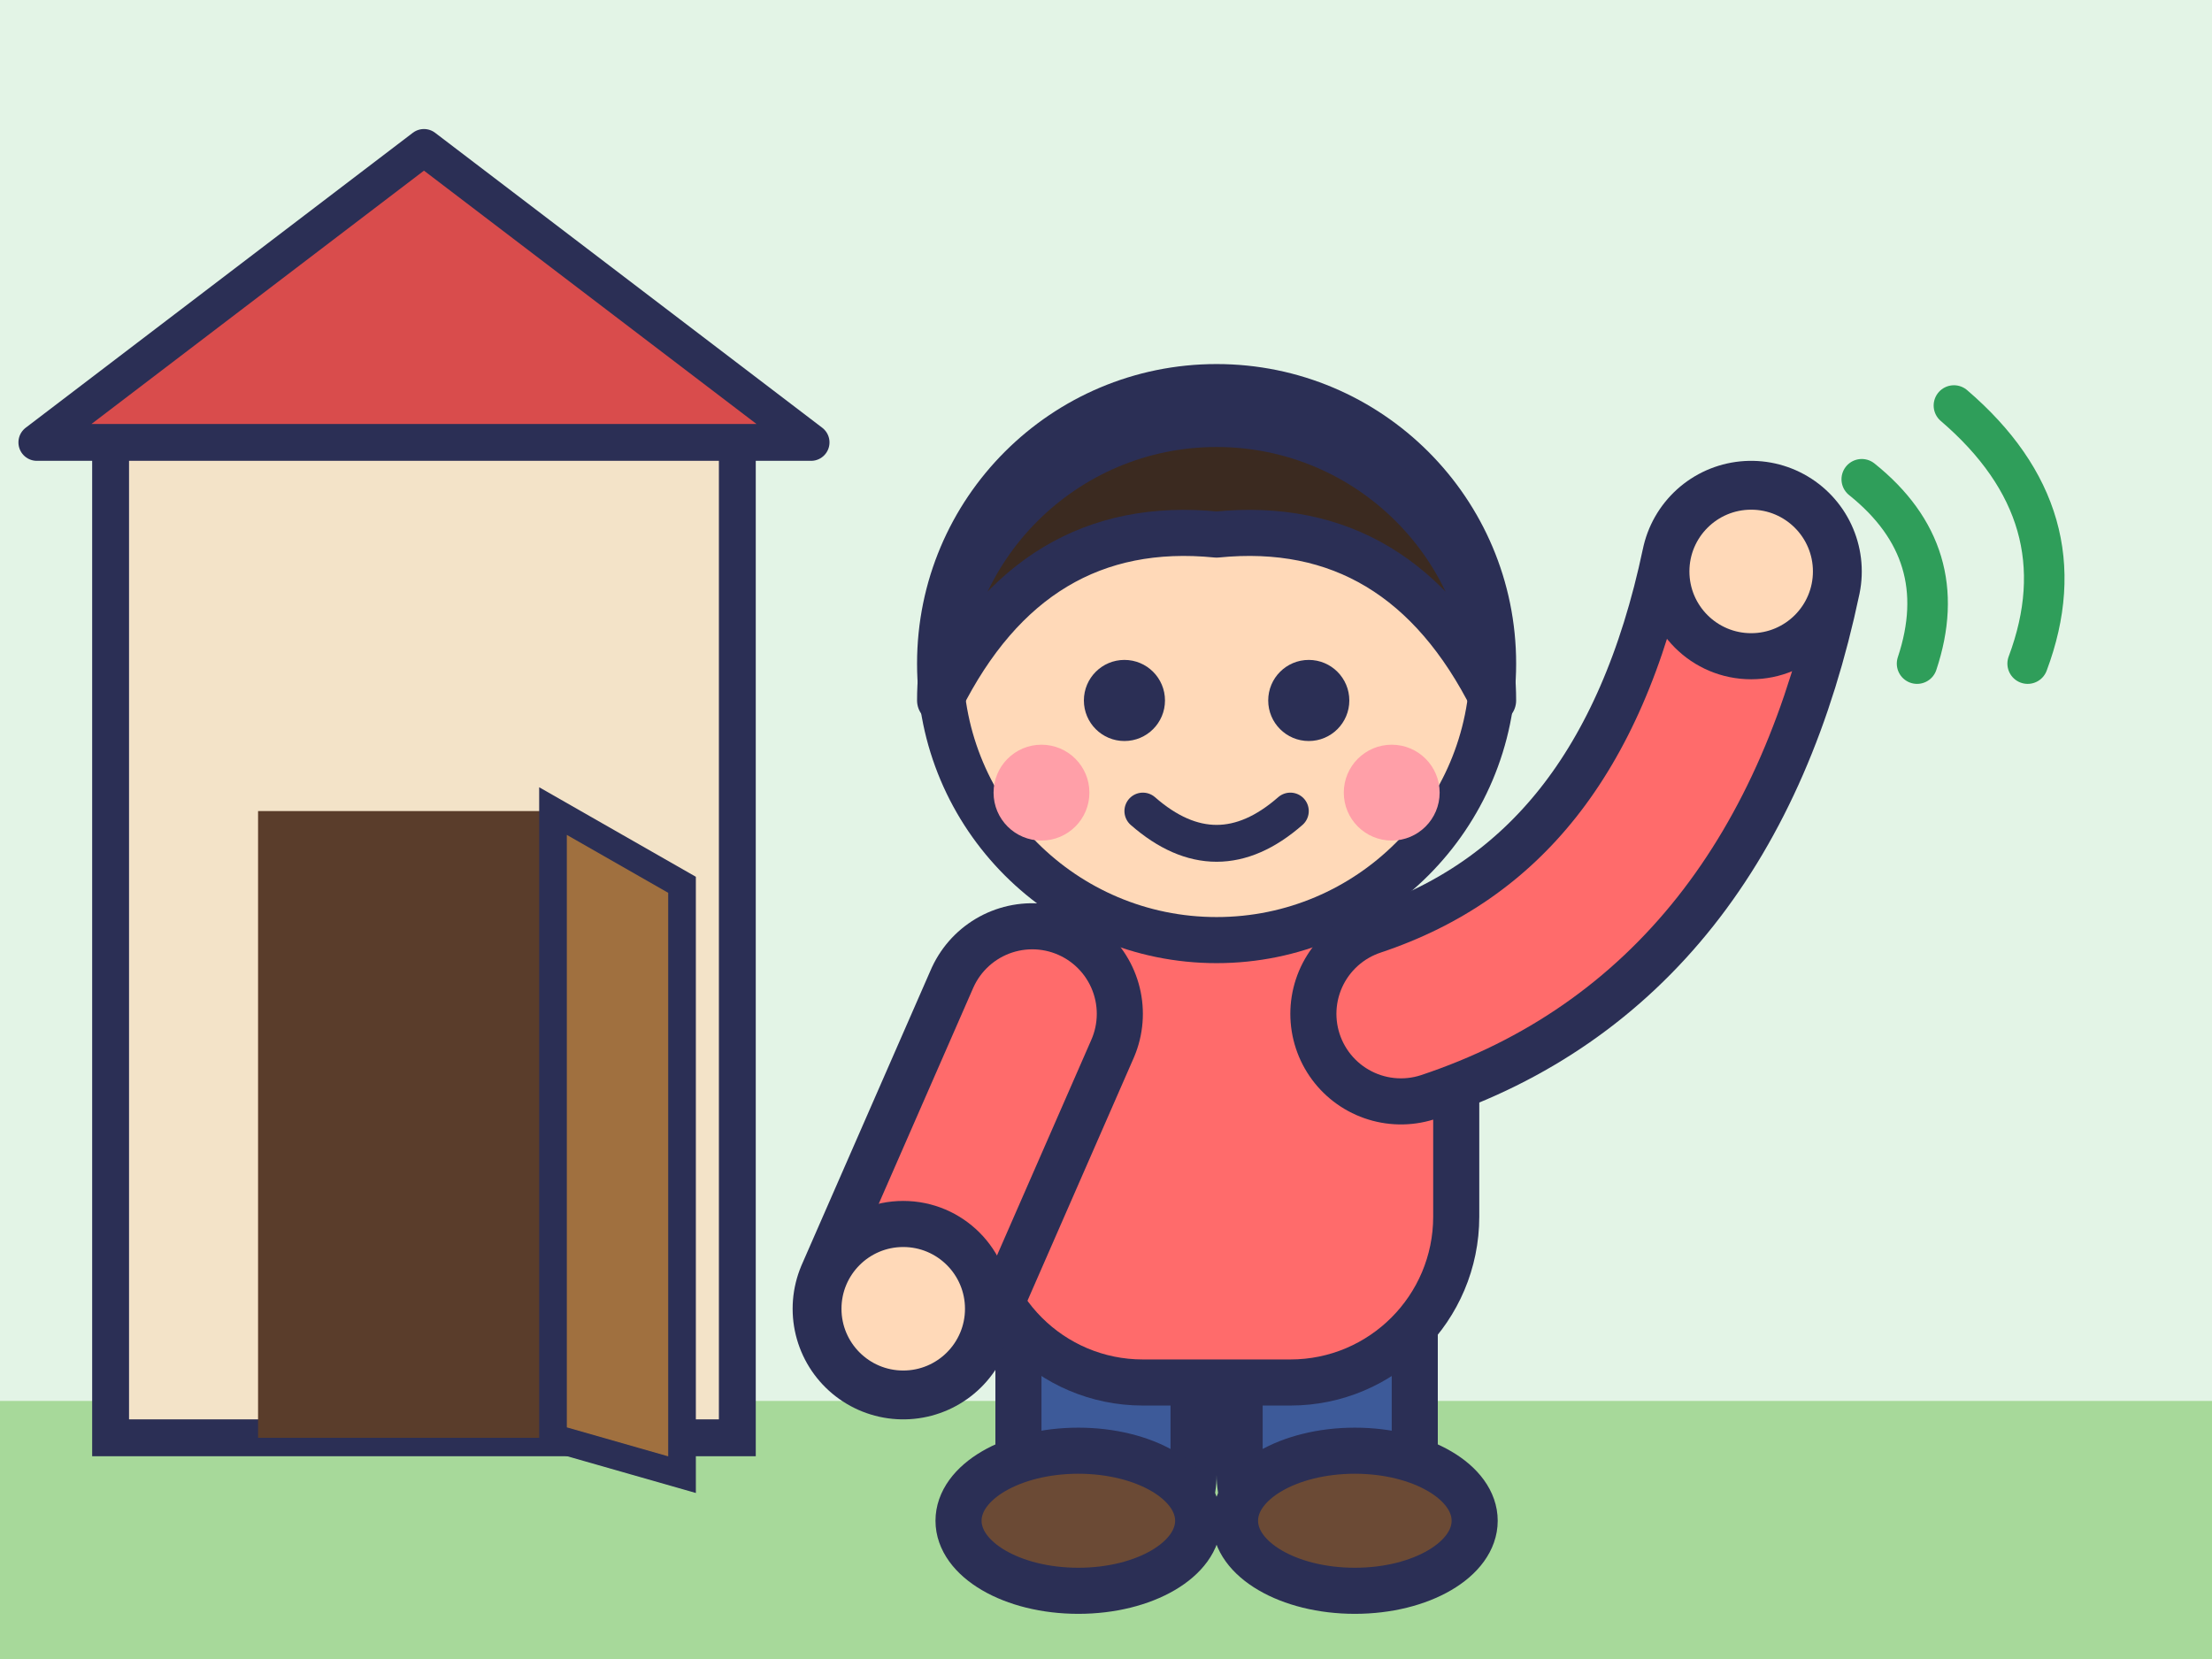
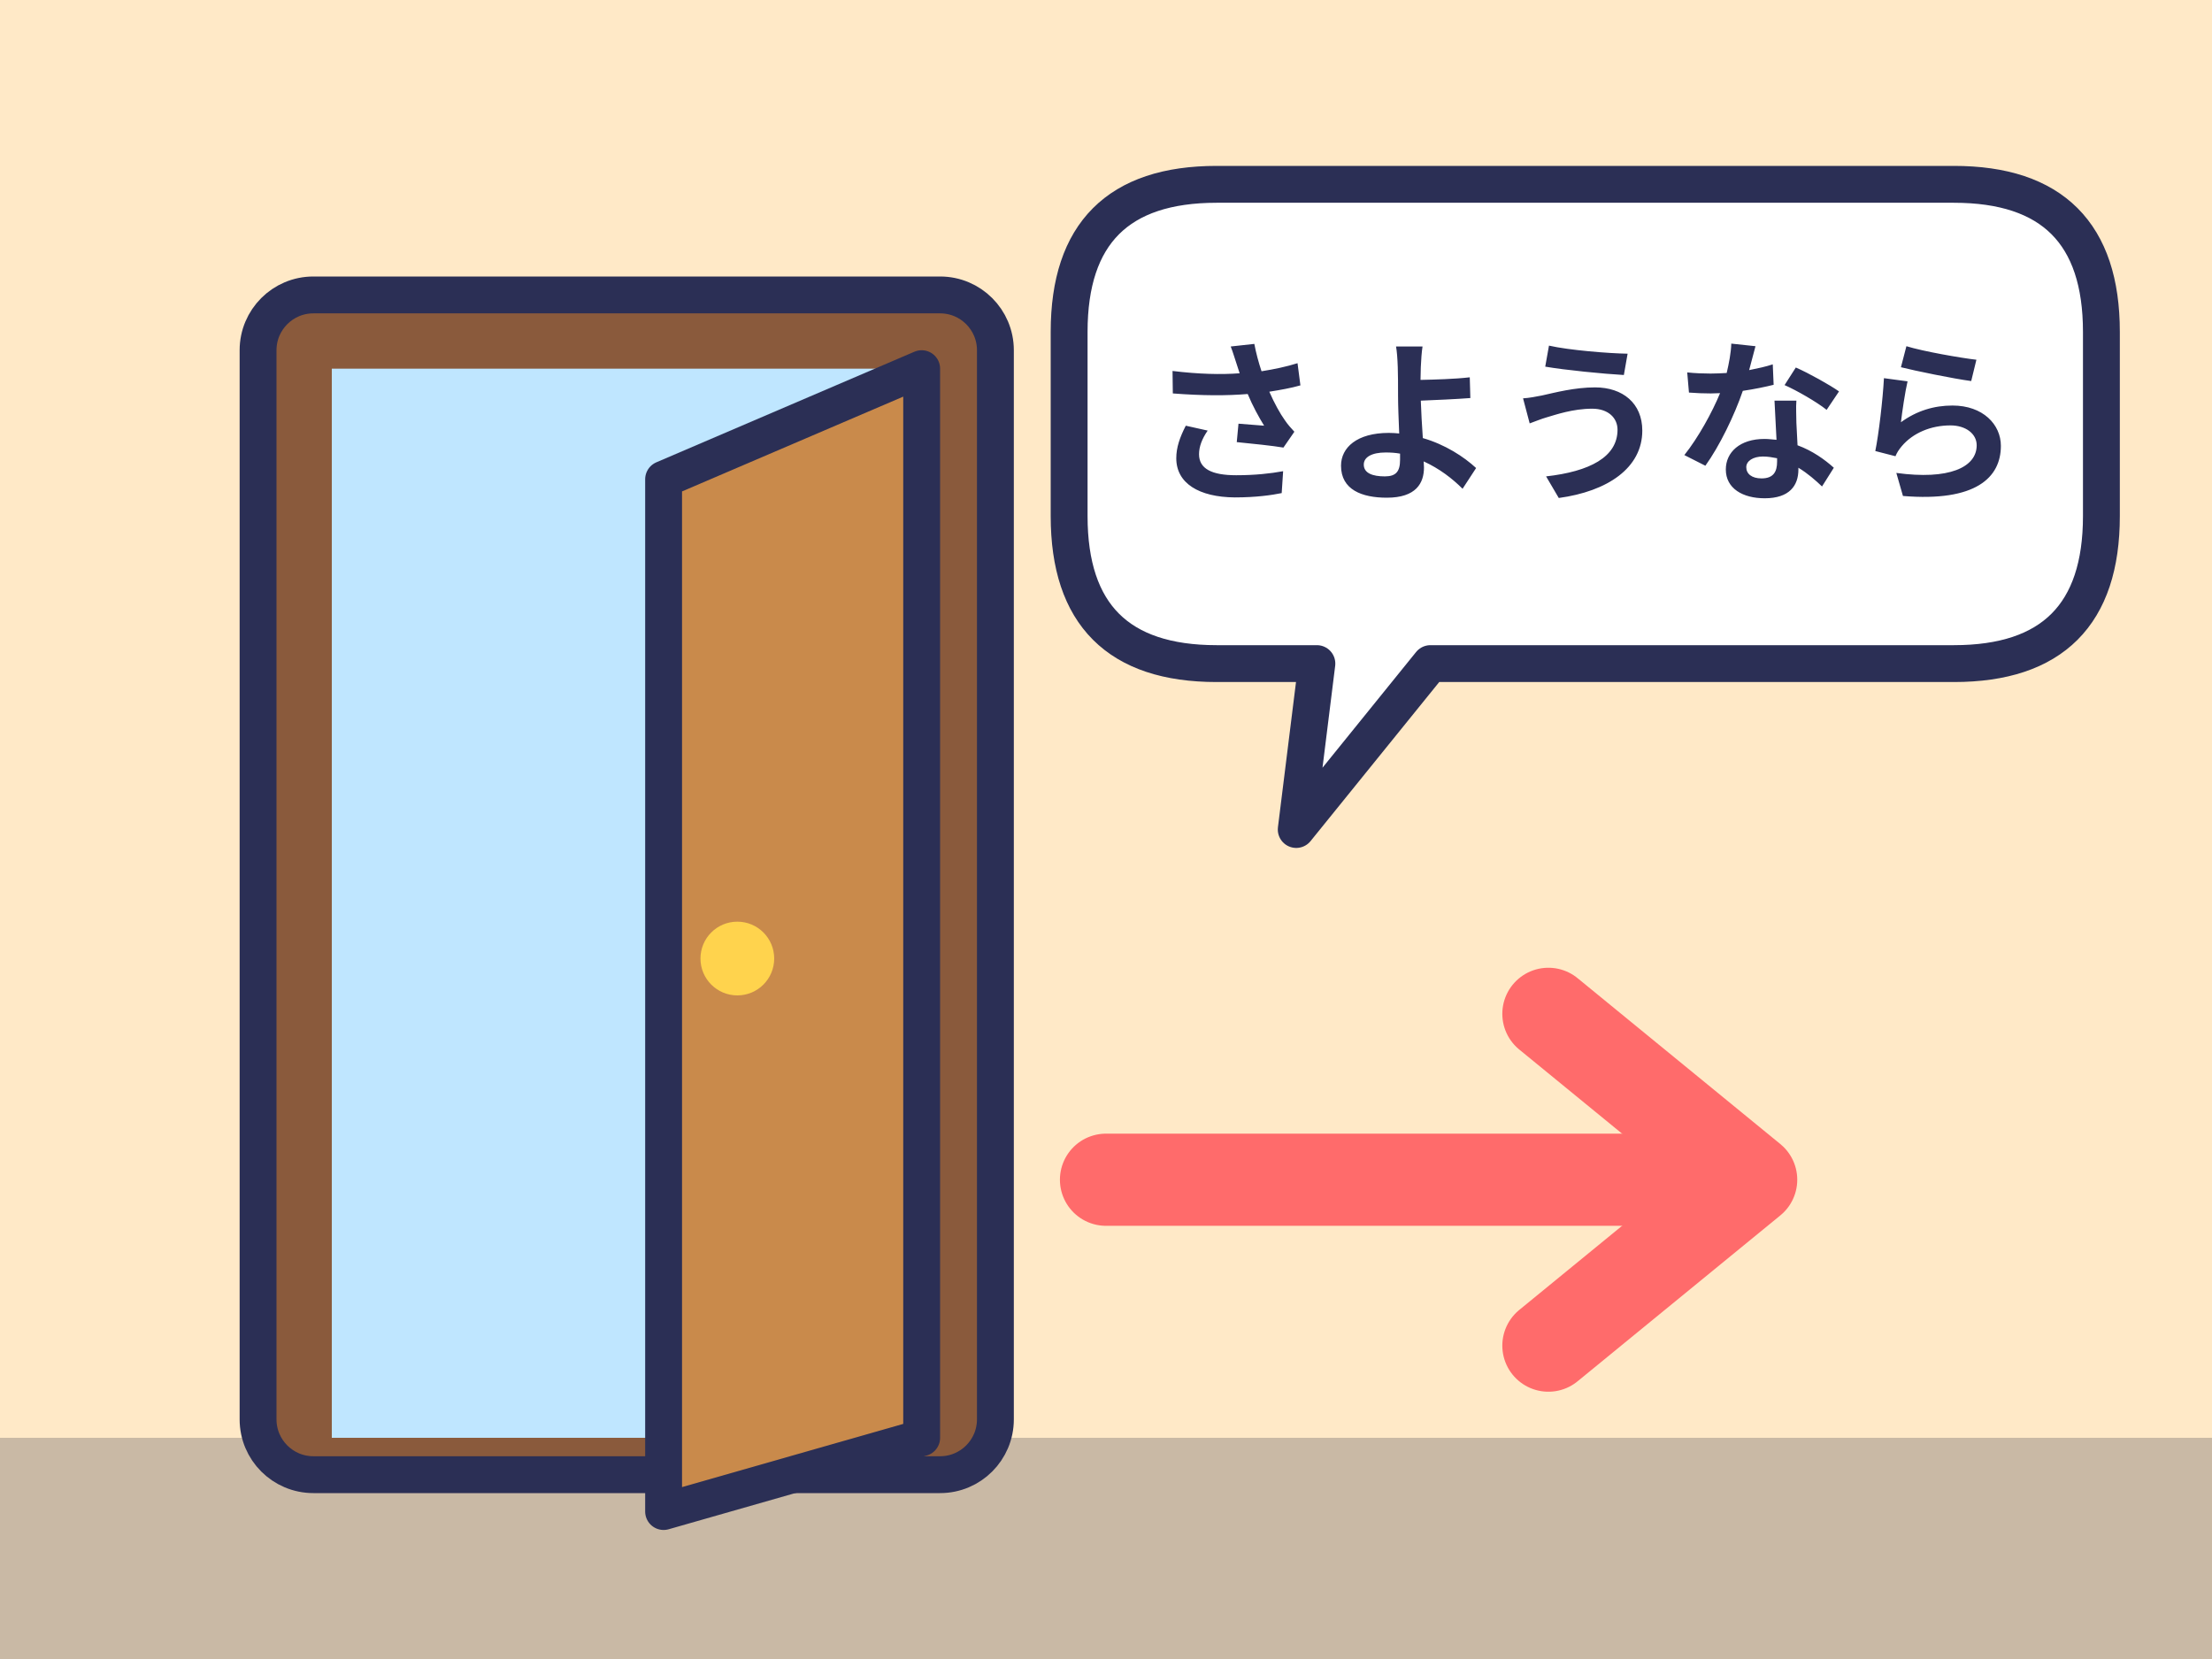
- <svg xmlns="http://www.w3.org/2000/svg" viewBox="0 0 120 90" role="img" aria-label="A child walks out of the door and waves goodbye">
-   <rect width="120" height="90" fill="#e3f4e6" />
-   <rect y="76" width="120" height="14" fill="#a7d99a" />
-   <rect x="6" y="22" width="34" height="56" fill="#f3e3c8" stroke="#2b2f55" stroke-width="2" />
-   <path d="M2 24 L23 8 L44 24Z" fill="#d94c4c" stroke="#2b2f55" stroke-width="2" stroke-linejoin="round" />
-   <rect x="14" y="44" width="16" height="34" fill="#5a3d2b" />
-   <path d="M30 44 L37 48 V80 L30 78Z" fill="#a0703f" stroke="#2b2f55" stroke-width="1.5" />
-   <g transform="translate(66 86) scale(1.0)">
-     <path d="M-6 -14 L-6 -6" fill="none" stroke="#2b2f55" stroke-width="12.0" stroke-linecap="round" stroke-linejoin="round" />
-     <path d="M-6 -14 L-6 -6" fill="none" stroke="#3d5a99" stroke-width="7" stroke-linecap="round" stroke-linejoin="round" />
-     <path d="M6 -14 L6 -6" fill="none" stroke="#2b2f55" stroke-width="12.0" stroke-linecap="round" stroke-linejoin="round" />
-     <path d="M6 -14 L6 -6" fill="none" stroke="#3d5a99" stroke-width="7" stroke-linecap="round" stroke-linejoin="round" />
-     <ellipse cx="-7.5" cy="-3.5" rx="6.5" ry="3.8" fill="#6b4a35" stroke="#2b2f55" stroke-width="2.5" />
-     <ellipse cx="7.5" cy="-3.5" rx="6.5" ry="3.8" fill="#6b4a35" stroke="#2b2f55" stroke-width="2.5" />
-     <rect x="-13" y="-37" width="26" height="26" rx="9" fill="#ff6b6b" stroke="#2b2f55" stroke-width="2.5" />
-     <g transform="translate(0 -50) rotate(0)">
-       <circle r="15" fill="#ffd9b8" stroke="#2b2f55" stroke-width="2.5" />
-       <path d="M-15 2 A15 15 0 1 1 15 2 Q10 -8 0 -7 Q-10 -8 -15 2Z" fill="#3b2a20" stroke="#2b2f55" stroke-width="2.5" stroke-linejoin="round" />
-       <circle cx="-5" cy="2" r="2.2" fill="#2b2f55" />
-       <circle cx="5" cy="2" r="2.2" fill="#2b2f55" />
-       <circle cx="-9.5" cy="7" r="2.6" fill="#ff9fa8" />
-       <circle cx="9.5" cy="7" r="2.6" fill="#ff9fa8" />
-       <path d="M-4 8 Q0 11.5 4 8" fill="none" stroke="#2b2f55" stroke-width="2" stroke-linecap="round" />
-     </g>
-     <path d="M-10 -31 L-17 -15" fill="none" stroke="#2b2f55" stroke-width="12.0" stroke-linecap="round" stroke-linejoin="round" />
-     <path d="M-10 -31 L-17 -15" fill="none" stroke="#ff6b6b" stroke-width="7" stroke-linecap="round" stroke-linejoin="round" />
-     <circle cx="-17" cy="-15" r="4.6" fill="#ffd9b8" stroke="#2b2f55" stroke-width="2.5" />
-     <path d="M10 -31 Q25 -36 29 -55" fill="none" stroke="#2b2f55" stroke-width="12.0" stroke-linecap="round" stroke-linejoin="round" />
-     <path d="M10 -31 Q25 -36 29 -55" fill="none" stroke="#ff6b6b" stroke-width="7" stroke-linecap="round" stroke-linejoin="round" />
-     <circle cx="29" cy="-55" r="4.6" fill="#ffd9b8" stroke="#2b2f55" stroke-width="2.5" />
-   </g>
-   <path d="M101 26 q5 4 3 10 M106 22 q7 6 4 14" fill="none" stroke="#2f9e5a" stroke-width="2.2" stroke-linecap="round" />
+ <svg xmlns="http://www.w3.org/2000/svg" viewBox="0 0 120 90" role="img" aria-label="An open front door, an arrow out and a goodbye bubble">
+   <rect width="120" height="90" fill="#ffe9c7" />
+   <rect y="78" width="120" height="12" fill="#c9b9a5" />
+   <rect x="14" y="16" width="40" height="64" rx="3" fill="#8a5a3c" stroke="#2b2f55" stroke-width="2" />
+   <rect x="18" y="20" width="32" height="58" fill="#bfe6ff" />
+   <path d="M50 20 L36 26 V82 L50 78Z" fill="#c98a4b" stroke="#2b2f55" stroke-width="2" stroke-linejoin="round" />
+   <circle cx="40" cy="52" r="2" fill="#ffd34d" />
+   <path d="M60 64 H92" stroke="#ff6b6b" stroke-width="5" stroke-linecap="round" />
+   <path d="M84 55 L95 64 L84 73" fill="none" stroke="#ff6b6b" stroke-width="5" stroke-linecap="round" stroke-linejoin="round" />
+   <path d="M66 10 H106 Q114 10 114 18 V28 Q114 36 106 36 H77.6 L70.32 45 L71.44 36 H66 Q58 36 58 28 V18 Q58 10 66 10Z" fill="#fff" stroke="#2b2f55" stroke-width="2" stroke-linejoin="round" />
+   <text x="86.0" y="26.42" font-family="Noto Sans JP, Hiragino Sans, Yu Gothic, sans-serif" font-weight="700" text-anchor="middle" font-size="9.5" fill="#2b2f55">さようなら</text>
</svg>
